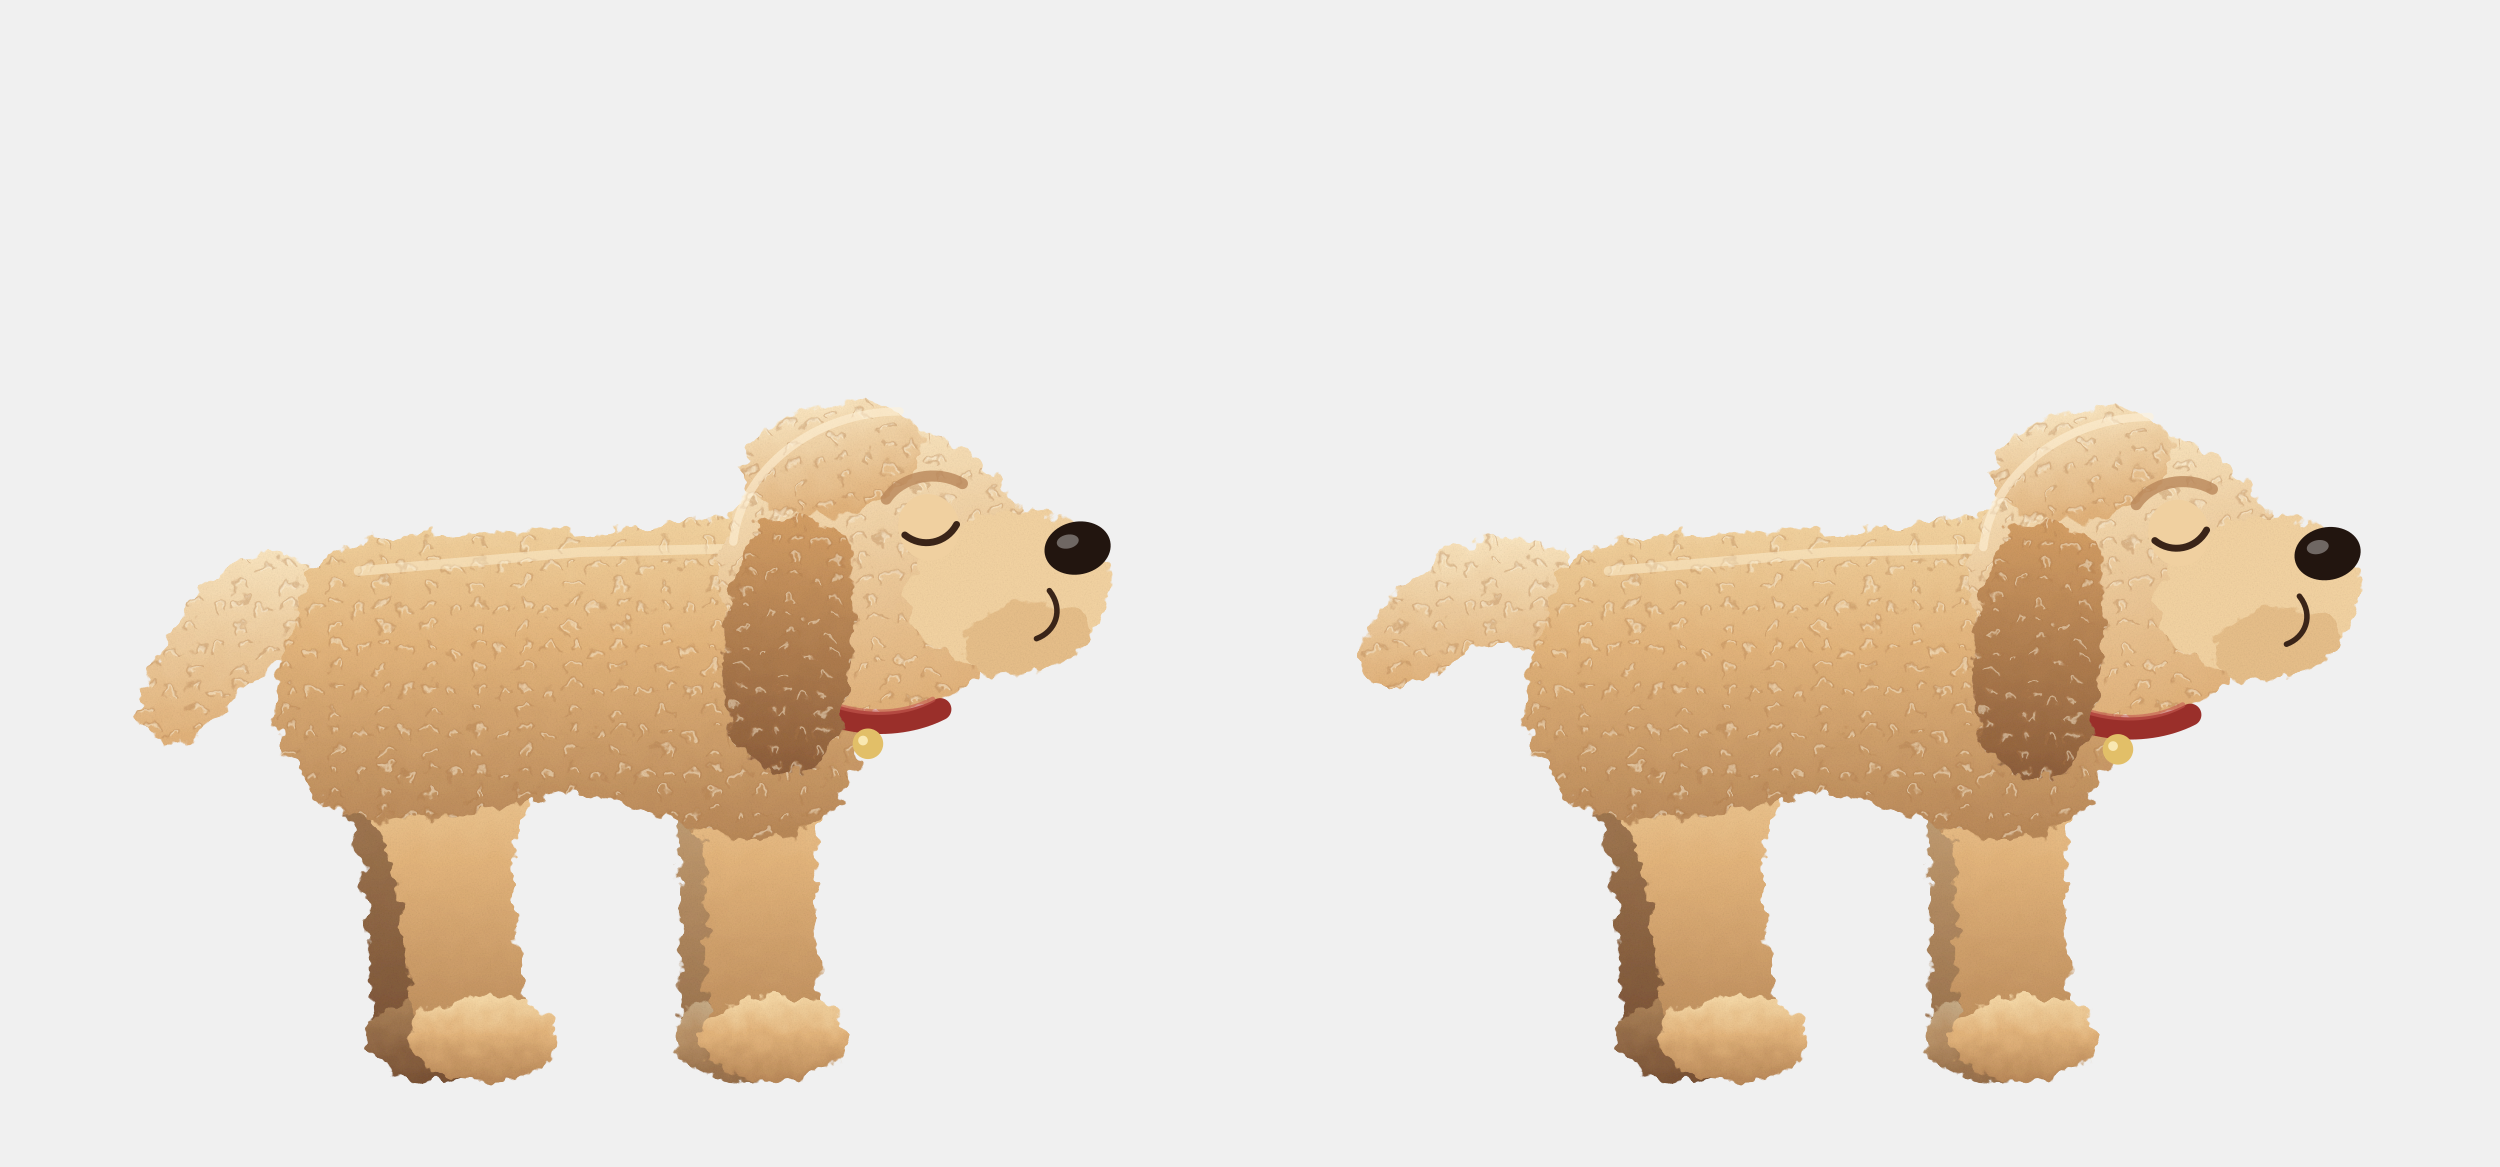
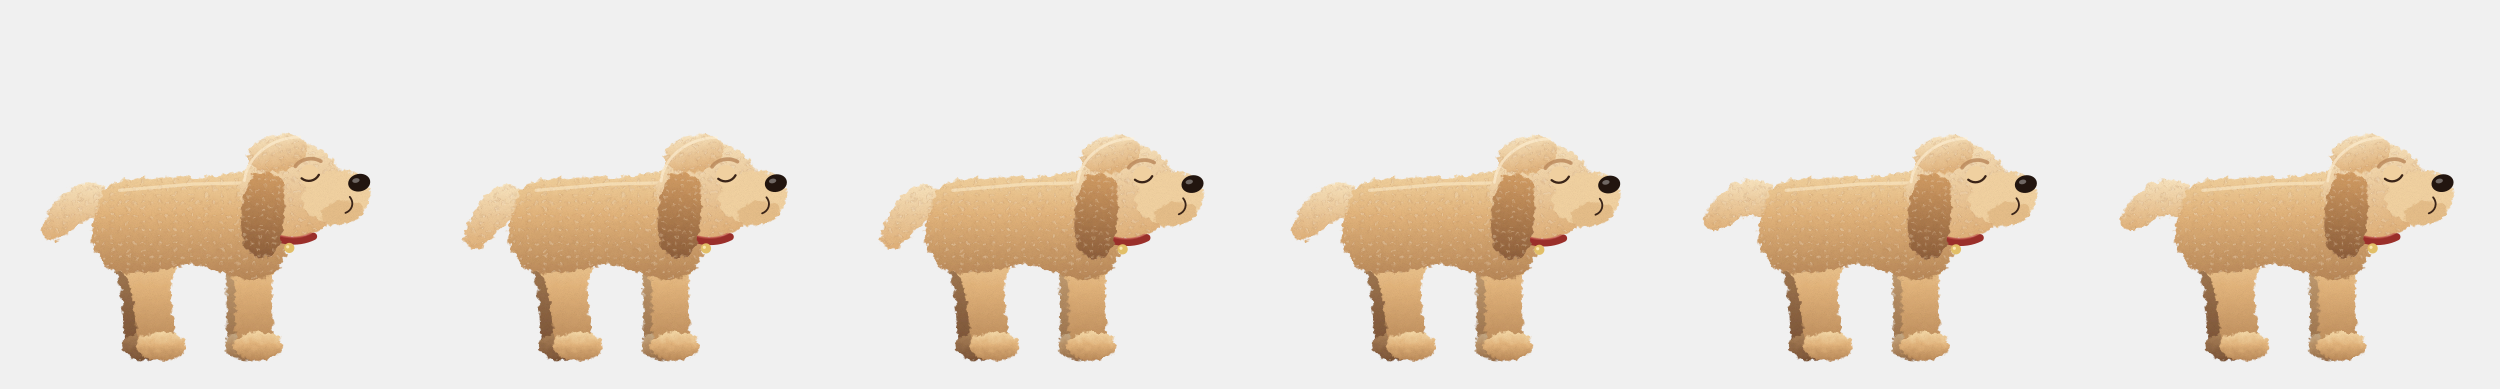
- <svg xmlns="http://www.w3.org/2000/svg" width="1800" height="840" viewBox="0 0 1800 840">
+ <svg xmlns="http://www.w3.org/2000/svg" width="5400" height="840" viewBox="0 0 5400 840">
  <defs>
    <filter id="fluffy" x="-15%" y="-15%" width="130%" height="130%">
      <feTurbulence type="fractalNoise" baseFrequency="0.07" numOctaves="3" seed="11" result="noise" />
      <feDisplacementMap in="SourceGraphic" in2="noise" scale="18" xChannelSelector="R" yChannelSelector="G" result="displaced" />
      <feTurbulence type="fractalNoise" baseFrequency="0.9" numOctaves="2" seed="5" result="fine" />
      <feColorMatrix in="fine" type="saturate" values="0" result="mono" />
      <feComponentTransfer in="mono" result="faint">
        <feFuncA type="table" tableValues="0 0.2" />
      </feComponentTransfer>
      <feComposite in="faint" in2="displaced" operator="in" result="grain" />
      <feBlend in="grain" in2="displaced" mode="multiply" />
    </filter>
    <filter id="grain" x="-10%" y="-10%" width="120%" height="120%">
      <feTurbulence type="fractalNoise" baseFrequency="0.85" numOctaves="2" seed="4" result="noise" />
      <feColorMatrix in="noise" type="saturate" values="0" result="mono" />
      <feComponentTransfer in="mono" result="faint">
        <feFuncA type="table" tableValues="0 0.16" />
      </feComponentTransfer>
      <feComposite in="faint" in2="SourceGraphic" operator="in" result="grain_on_shape" />
      <feBlend in="grain_on_shape" in2="SourceGraphic" mode="multiply" />
    </filter>
    <pattern id="curls" width="34" height="30" patternUnits="userSpaceOnUse">
      <path d="M 5,12 C 3,4 14,2 15,9 M 21,25 C 19,17 30,15 31,22 M 23,6 C 22,0 31,0 31,5" fill="none" stroke="#b07a4a" stroke-width="2" stroke-linecap="round" opacity="0.32" />
      <path d="M 7,9 C 7,5 12,4 13,8 M 23,22 C 23,18 28,17 29,21 M 25,4 C 25,2 29,2 29,4" fill="none" stroke="#fff4dc" stroke-width="1.8" stroke-linecap="round" opacity="0.5" />
    </pattern>
    <linearGradient id="coat" x1="0" y1="0" x2="0" y2="1">
      <stop offset="0" stop-color="#f8dcaa" />
      <stop offset="0.45" stop-color="#e4b57c" />
      <stop offset="1" stop-color="#b98858" />
    </linearGradient>
    <linearGradient id="coat_dark" x1="0" y1="0" x2="0" y2="1">
      <stop offset="0" stop-color="#d9a76e" />
      <stop offset="1" stop-color="#94643f" />
    </linearGradient>
    <linearGradient id="coat_light" x1="0" y1="0" x2="0" y2="1">
      <stop offset="0" stop-color="#fbe6c0" />
      <stop offset="1" stop-color="#e2b27a" />
    </linearGradient>
    <linearGradient id="ear" x1="0" y1="0" x2="0" y2="1">
      <stop offset="0" stop-color="#d6a066" />
      <stop offset="1" stop-color="#8e5f3b" />
    </linearGradient>
    <radialGradient id="eye_shine" cx="0.35" cy="0.35" r="0.6">
      <stop offset="0" stop-color="#5a3a26" />
      <stop offset="1" stop-color="#160d08" />
    </radialGradient>
    <filter id="far_side">
      <feColorMatrix type="matrix" values="0.64 0 0 0 0 0 0.64 0 0 0 0 0 0.7 0 0 0 0 0 1 0" />
    </filter>
  </defs>
  <g id="frame_0" transform="translate(420,760)">
    <g filter="url(#fluffy)">
      <g filter="url(#far_side)">
        <path d="M 62.7,-246.6 C 47.8,-229.4 66.8,-179.4 69.1,-140.2 C 71.5,-101 64.7,-32.5 77,-11.3 C 89.3,10 131.6,8.7 143,-12.7 C 154.3,-34.2 142.5,-101.5 145.1,-140 C 147.7,-178.4 172.4,-225.6 158.7,-243.4 C 144.9,-261.2 77.6,-263.8 62.7,-246.6 Z" fill="url(#coat)" />
        <ellipse cx="118" cy="-12" rx="54" ry="31" fill="url(#coat)" />
        <path d="M -181.3,-239.2 C -198.3,-221.3 -165.6,-171.3 -159.2,-133.1 C -152.8,-94.9 -156.6,-29.6 -142.9,-9.8 C -129.2,10 -88,6.9 -77.1,-14.2 C -66.1,-35.3 -80.6,-98.8 -77.3,-136.5 C -74,-174.2 -40,-223.3 -57.3,-240.4 C -74.7,-257.5 -164.3,-257 -181.3,-239.2 Z" fill="url(#coat_dark)" />
        <ellipse cx="-102" cy="-12" rx="54" ry="31" fill="url(#coat_dark)" />
      </g>
-       <path d="M -208.6,-360.8 C -223.7,-367.8 -255.9,-355.5 -274.4,-337 C -292.8,-318.6 -317.1,-268.6 -319.3,-250 C -321.5,-231.5 -303.2,-220.9 -287.5,-225.7 C -271.9,-230.5 -242.6,-267.3 -225.4,-278.9 C -208.2,-290.5 -186.8,-281.6 -184,-295.3 C -181.2,-308.9 -193.6,-353.9 -208.6,-360.8 Z" fill="url(#coat_light)" />
-       <path d="M -208.6,-360.8 C -223.7,-367.8 -255.9,-355.5 -274.4,-337 C -292.8,-318.6 -317.1,-268.6 -319.3,-250 C -321.5,-231.5 -303.2,-220.9 -287.5,-225.7 C -271.9,-230.5 -242.6,-267.3 -225.4,-278.9 C -208.2,-290.5 -186.8,-281.6 -184,-295.3 C -181.2,-308.9 -193.6,-353.9 -208.6,-360.8 Z" fill="url(#curls)" />
+       <path d="M -203,-362.4 C -217.4,-371.6 -254.7,-364.5 -275.9,-348.9 C -297.1,-333.3 -325.8,-286.8 -330.1,-268.8 C -334.3,-250.8 -317,-238.4 -301.3,-241 C -285.7,-243.5 -254.8,-275.3 -236.2,-284.1 C -217.5,-292.9 -195.2,-280.6 -189.7,-293.7 C -184.1,-306.8 -188.6,-353.2 -203,-362.4 Z" fill="url(#coat_light)" />
+       <path d="M -203,-362.4 C -217.4,-371.6 -254.7,-364.5 -275.9,-348.9 C -297.1,-333.3 -325.8,-286.8 -330.1,-268.8 C -334.3,-250.8 -317,-238.4 -301.3,-241 C -285.7,-243.5 -254.8,-275.3 -236.2,-284.1 C -217.5,-292.9 -195.2,-280.6 -189.7,-293.7 C -184.1,-306.8 -188.6,-353.2 -203,-362.4 Z" fill="url(#curls)" />
      <path d="M 80.7,-247.1 C 65.1,-230 84.6,-180 87.1,-140.6 C 89.7,-101.3 83.2,-32.6 96,-11.2 C 108.8,10.1 152.1,8.8 164,-12.8 C 175.8,-34.3 164.4,-101.9 167.1,-140.4 C 169.9,-178.9 195.1,-226 180.6,-243.8 C 166.2,-261.6 96.3,-264.3 80.7,-247.1 Z" fill="url(#coat)" />
      <ellipse cx="138" cy="-12" rx="54" ry="31" fill="url(#coat)" />
      <path d="M -163.2,-236.8 C -180.1,-218.2 -144.8,-169.9 -136.5,-131.8 C -128.3,-93.7 -128.8,-27.6 -113.8,-8.2 C -98.7,11.1 -56.7,6 -46.2,-15.8 C -35.7,-37.5 -52.6,-101 -50.8,-139 C -49.1,-177 -16.7,-227.4 -35.4,-243.7 C -54.1,-260 -146.4,-255.5 -163.2,-236.8 Z" fill="url(#coat)" />
      <ellipse cx="-72" cy="-12" rx="54" ry="31" fill="url(#coat)" />
      <path d="M -220,-267.5 C -216.3,-290.1 -208.2,-335.3 -191.9,-353.2 C -175.6,-371 -154,-370.7 -122.4,-374.7 C -90.8,-378.8 -42.3,-374.9 -2.4,-377.5 C 37.6,-380 94.5,-386.4 117.4,-390.2 C 140.3,-394 121.2,-421.7 135,-400 C 148.8,-378.3 187.4,-283.8 200,-260 C 212.6,-236.2 213.4,-270.3 210.4,-257.3 C 207.5,-244.2 196.8,-198.6 182.1,-181.6 C 167.5,-164.6 152.8,-154.3 122.7,-155.3 C 92.7,-156.2 33.7,-184.1 1.9,-187.5 C -29.8,-191 -39.6,-178.2 -67.9,-175.9 C -96.1,-173.6 -143.5,-166.7 -167.8,-173.7 C -192.2,-180.6 -205.1,-202 -213.8,-217.6 C -222.5,-233.3 -223.6,-244.9 -220,-267.5 Z" fill="url(#coat)" />
      <path d="M -220,-267.5 C -216.3,-290.1 -208.2,-335.3 -191.9,-353.2 C -175.6,-371 -154,-370.7 -122.4,-374.7 C -90.8,-378.8 -42.3,-374.9 -2.4,-377.5 C 37.6,-380 94.5,-386.4 117.4,-390.2 C 140.3,-394 121.2,-421.7 135,-400 C 148.8,-378.3 187.4,-283.8 200,-260 C 212.6,-236.2 213.4,-270.3 210.4,-257.3 C 207.5,-244.2 196.8,-198.6 182.1,-181.6 C 167.5,-164.6 152.8,-154.3 122.7,-155.3 C 92.7,-156.2 33.7,-184.1 1.9,-187.5 C -29.8,-191 -39.6,-178.2 -67.9,-175.9 C -96.1,-173.6 -143.5,-166.7 -167.8,-173.7 C -192.2,-180.6 -205.1,-202 -213.8,-217.6 C -222.5,-233.3 -223.6,-244.9 -220,-267.5 Z" fill="url(#curls)" />
    </g>
    <path d="M -161.8,-348.8 L -2,-362.5 L 118,-365.2" fill="none" stroke="#fff3d8" stroke-width="7" stroke-linecap="round" opacity="0.45" />
    <g transform="translate(210,-350) rotate(-11.5)">
      <g filter="url(#fluffy)">
        <ellipse cx="0" cy="0" rx="112" ry="104" fill="url(#coat_light)" />
        <ellipse cx="0" cy="0" rx="112" ry="104" fill="url(#curls)" />
        <ellipse cx="-14" cy="-84" rx="66" ry="40" fill="url(#coat_light)" />
        <ellipse cx="-14" cy="-84" rx="66" ry="40" fill="url(#curls)" />
        <ellipse cx="92" cy="34" rx="74" ry="56" fill="#f3d3a2" />
        <ellipse cx="96" cy="70" rx="46" ry="26" fill="#e7bf8a" />
      </g>
      <path d="M 120,40 C 128,56 118,70 104,72" fill="none" stroke="#3a2418" stroke-width="4" stroke-linecap="round" />
      <ellipse cx="146" cy="14" rx="24" ry="19" fill="#22150f" />
      <ellipse cx="140" cy="8" rx="8" ry="5" fill="#ffffff" opacity="0.35" />
      <ellipse cx="44" cy="-22" rx="19" ry="21" fill="url(#eye_shine)" />
      <circle cx="50" cy="-30" r="6" fill="#ffffff" opacity="0.9" />
      <circle cx="38" cy="-14" r="2.5" fill="#ffffff" opacity="0.5" />
      <path d="M 18,-48 C 32,-62 58,-62 74,-48" fill="none" stroke="#b9875a" stroke-width="8" stroke-linecap="round" opacity="0.8" />
      <path d="M -96,-40 C -80,-90 -20,-120 40,-108" fill="none" stroke="#fff3d8" stroke-width="6" stroke-linecap="round" opacity="0.55" />
      <path d="M -86,64 C -60,104 -10,118 26,108" fill="none" stroke="#9a2f2a" stroke-width="16" stroke-linecap="round" />
      <path d="M -80,60 C -56,96 -10,110 22,100" fill="none" stroke="#c45a50" stroke-width="4" stroke-linecap="round" opacity="0.6" />
      <circle cx="-30" cy="122" r="11" fill="#e2bf68" />
      <circle cx="-33" cy="119" r="3.5" fill="#fff2c4" opacity="0.8" />
      <ellipse cx="44" cy="-22" rx="22" ry="24" fill="#f0d0a0" />
      <path d="M 26,-20 C 36,-8 54,-8 64,-20" fill="none" stroke="#3a2418" stroke-width="5" stroke-linecap="round" />
    </g>
    <g transform="translate(161.7,-376.9) rotate(5.7) scale(0.92)">
      <g filter="url(#fluffy)">
        <path d="M -40,0 C -62,40 -64,120 -40,170 C -20,196 20,196 34,168 C 50,120 44,40 30,0 C 10,-14 -20,-14 -40,0 Z" fill="url(#ear)" />
        <path d="M -40,0 C -62,40 -64,120 -40,170 C -20,196 20,196 34,168 C 50,120 44,40 30,0 C 10,-14 -20,-14 -40,0 Z" fill="url(#curls)" />
      </g>
    </g>
  </g>
  <g id="frame_1" transform="translate(1320,760)">
    <g filter="url(#fluffy)">
      <g filter="url(#far_side)">
        <path d="M 62.7,-246.6 C 47.8,-229.4 66.8,-179.4 69.1,-140.2 C 71.5,-101 64.7,-32.5 77,-11.3 C 89.3,10 131.6,8.7 143,-12.7 C 154.3,-34.2 142.5,-101.5 145.1,-140 C 147.7,-178.4 172.4,-225.6 158.7,-243.4 C 144.9,-261.2 77.6,-263.8 62.7,-246.6 Z" fill="url(#coat)" />
        <ellipse cx="118" cy="-12" rx="54" ry="31" fill="url(#coat)" />
        <path d="M -181.3,-239.2 C -198.3,-221.3 -165.6,-171.3 -159.2,-133.1 C -152.8,-94.9 -156.6,-29.6 -142.9,-9.8 C -129.2,10 -88,6.9 -77.1,-14.2 C -66.1,-35.3 -80.6,-98.8 -77.3,-136.5 C -74,-174.2 -40,-223.3 -57.3,-240.4 C -74.7,-257.5 -164.3,-257 -181.3,-239.2 Z" fill="url(#coat_dark)" />
        <ellipse cx="-102" cy="-12" rx="54" ry="31" fill="url(#coat_dark)" />
      </g>
-       <path d="M -195.8,-363 C -208.9,-375 -251.1,-375.9 -275.1,-364.7 C -299.1,-353.6 -333,-312.9 -339.8,-296.1 C -346.6,-279.3 -331,-264.5 -315.9,-264 C -300.8,-263.6 -268.9,-288.5 -249.1,-293.4 C -229.2,-298.2 -205.7,-281.4 -196.9,-293.1 C -188,-304.7 -182.8,-351.1 -195.8,-363 Z" fill="url(#coat_light)" />
-       <path d="M -195.8,-363 C -208.9,-375 -251.1,-375.9 -275.1,-364.7 C -299.1,-353.6 -333,-312.9 -339.8,-296.1 C -346.6,-279.3 -331,-264.5 -315.9,-264 C -300.8,-263.6 -268.9,-288.5 -249.1,-293.4 C -229.2,-298.2 -205.7,-281.4 -196.9,-293.1 C -188,-304.7 -182.8,-351.1 -195.8,-363 Z" fill="url(#curls)" />
+       <path d="M -209.5,-360.5 C -224.7,-367.1 -256,-354.1 -274,-335.2 C -291.9,-316.3 -315.5,-265.9 -317.4,-247.3 C -319.3,-228.6 -300.8,-218.4 -285.2,-223.5 C -269.6,-228.7 -240.7,-266.2 -223.7,-278.2 C -206.7,-290.3 -185.5,-281.9 -183.2,-295.6 C -180.8,-309.3 -194.4,-353.9 -209.5,-360.5 Z" fill="url(#coat_light)" />
+       <path d="M -209.5,-360.5 C -224.7,-367.1 -256,-354.1 -274,-335.2 C -291.9,-316.3 -315.5,-265.9 -317.4,-247.3 C -319.3,-228.6 -300.8,-218.4 -285.2,-223.5 C -269.6,-228.7 -240.7,-266.2 -223.7,-278.2 C -206.7,-290.3 -185.5,-281.9 -183.2,-295.6 C -180.8,-309.3 -194.4,-353.9 -209.5,-360.5 Z" fill="url(#curls)" />
+       <path d="M 80.7,-247.1 C 65.1,-230 84.6,-180 87.1,-140.6 C 89.7,-101.3 83.2,-32.6 96,-11.2 C 108.8,10.1 152.1,8.8 164,-12.8 C 175.8,-34.3 164.4,-101.9 167.1,-140.4 C 169.9,-178.9 195.1,-226 180.6,-243.8 C 166.2,-261.6 96.3,-264.3 80.7,-247.1 Z" fill="url(#coat)" />
+       <ellipse cx="138" cy="-12" rx="54" ry="31" fill="url(#coat)" />
+       <path d="M -163.2,-236.8 C -180.1,-218.2 -144.8,-169.9 -136.5,-131.8 C -128.3,-93.7 -128.8,-27.6 -113.8,-8.2 C -98.7,11.1 -56.7,6 -46.2,-15.8 C -35.7,-37.5 -52.6,-101 -50.8,-139 C -49.1,-177 -16.7,-227.4 -35.4,-243.7 C -54.1,-260 -146.4,-255.5 -163.2,-236.8 Z" fill="url(#coat)" />
+       <ellipse cx="-72" cy="-12" rx="54" ry="31" fill="url(#coat)" />
+       <path d="M -220,-267.5 C -216.3,-290.1 -208.2,-335.3 -191.9,-353.2 C -175.6,-371 -154,-370.7 -122.4,-374.7 C -90.8,-378.8 -42.3,-374.9 -2.4,-377.5 C 37.6,-380 94.5,-386.6 117.4,-390.2 C 140.3,-393.8 121.2,-420.9 135,-399 C 148.8,-377.1 187.4,-282.6 200,-259 C 212.6,-235.4 213.4,-270.2 210.4,-257.3 C 207.5,-244.4 196.8,-198.6 182.1,-181.6 C 167.5,-164.6 152.8,-154.3 122.7,-155.3 C 92.7,-156.2 33.7,-184.1 1.9,-187.5 C -29.8,-191 -39.6,-178.2 -67.9,-175.9 C -96.1,-173.6 -143.5,-166.7 -167.8,-173.7 C -192.2,-180.6 -205.1,-202 -213.8,-217.6 C -222.5,-233.3 -223.6,-244.9 -220,-267.5 Z" fill="url(#coat)" />
+       <path d="M -220,-267.5 C -216.3,-290.1 -208.2,-335.3 -191.9,-353.2 C -175.6,-371 -154,-370.7 -122.4,-374.7 C -90.8,-378.8 -42.3,-374.9 -2.4,-377.5 C 37.6,-380 94.5,-386.6 117.4,-390.2 C 140.3,-393.8 121.2,-420.9 135,-399 C 148.8,-377.1 187.4,-282.6 200,-259 C 212.6,-235.4 213.4,-270.2 210.4,-257.3 C 207.5,-244.4 196.8,-198.6 182.1,-181.6 C 167.5,-164.6 152.8,-154.3 122.7,-155.3 C 92.7,-156.2 33.7,-184.1 1.9,-187.5 C -29.8,-191 -39.6,-178.2 -67.9,-175.9 C -96.1,-173.6 -143.5,-166.7 -167.8,-173.7 C -192.2,-180.6 -205.1,-202 -213.8,-217.6 C -222.5,-233.3 -223.6,-244.9 -220,-267.5 Z" fill="url(#curls)" />
+     </g>
+     <path d="M -161.8,-348.8 L -2,-362.5 L 118,-365.2" fill="none" stroke="#fff3d8" stroke-width="7" stroke-linecap="round" opacity="0.45" />
+     <g transform="translate(210,-349) rotate(-11.5)">
+       <g filter="url(#fluffy)">
+         <ellipse cx="0" cy="0" rx="112" ry="104" fill="url(#coat_light)" />
+         <ellipse cx="0" cy="0" rx="112" ry="104" fill="url(#curls)" />
+         <ellipse cx="-14" cy="-84" rx="66" ry="40" fill="url(#coat_light)" />
+         <ellipse cx="-14" cy="-84" rx="66" ry="40" fill="url(#curls)" />
+         <ellipse cx="92" cy="34" rx="74" ry="56" fill="#f3d3a2" />
+         <ellipse cx="96" cy="70" rx="46" ry="26" fill="#e7bf8a" />
+       </g>
+       <path d="M 120,40 C 128,56 118,70 104,72" fill="none" stroke="#3a2418" stroke-width="4" stroke-linecap="round" />
+       <ellipse cx="146" cy="14" rx="24" ry="19" fill="#22150f" />
+       <ellipse cx="140" cy="8" rx="8" ry="5" fill="#ffffff" opacity="0.35" />
+       <ellipse cx="44" cy="-22" rx="19" ry="21" fill="url(#eye_shine)" />
+       <circle cx="50" cy="-30" r="6" fill="#ffffff" opacity="0.9" />
+       <circle cx="38" cy="-14" r="2.5" fill="#ffffff" opacity="0.5" />
+       <path d="M 18,-48 C 32,-62 58,-62 74,-48" fill="none" stroke="#b9875a" stroke-width="8" stroke-linecap="round" opacity="0.8" />
+       <path d="M -96,-40 C -80,-90 -20,-120 40,-108" fill="none" stroke="#fff3d8" stroke-width="6" stroke-linecap="round" opacity="0.55" />
+       <path d="M -86,64 C -60,104 -10,118 26,108" fill="none" stroke="#9a2f2a" stroke-width="16" stroke-linecap="round" />
+       <path d="M -80,60 C -56,96 -10,110 22,100" fill="none" stroke="#c45a50" stroke-width="4" stroke-linecap="round" opacity="0.6" />
+       <circle cx="-30" cy="122" r="11" fill="#e2bf68" />
+       <circle cx="-33" cy="119" r="3.5" fill="#fff2c4" opacity="0.8" />
+       <ellipse cx="44" cy="-22" rx="22" ry="24" fill="#f0d0a0" />
+       <path d="M 26,-20 C 36,-8 54,-8 64,-20" fill="none" stroke="#3a2418" stroke-width="5" stroke-linecap="round" />
+     </g>
+     <g transform="translate(161.7,-375.9) rotate(5.7) scale(0.92)">
+       <g filter="url(#fluffy)">
+         <path d="M -40,0 C -62,40 -64,120 -40,170 C -20,196 20,196 34,168 C 50,120 44,40 30,0 C 10,-14 -20,-14 -40,0 Z" fill="url(#ear)" />
+         <path d="M -40,0 C -62,40 -64,120 -40,170 C -20,196 20,196 34,168 C 50,120 44,40 30,0 C 10,-14 -20,-14 -40,0 Z" fill="url(#curls)" />
+       </g>
+     </g>
+   </g>
+   <g id="frame_2" transform="translate(2220,760)">
+     <g filter="url(#fluffy)">
+       <g filter="url(#far_side)">
+         <path d="M 62.7,-246.6 C 47.8,-229.4 66.8,-179.4 69.1,-140.2 C 71.5,-101 64.7,-32.5 77,-11.3 C 89.3,10 131.6,8.7 143,-12.7 C 154.3,-34.2 142.5,-101.5 145.1,-140 C 147.7,-178.4 172.4,-225.6 158.7,-243.4 C 144.9,-261.2 77.6,-263.8 62.7,-246.6 Z" fill="url(#coat)" />
+         <ellipse cx="118" cy="-12" rx="54" ry="31" fill="url(#coat)" />
+         <path d="M -181.3,-239.2 C -198.3,-221.3 -165.6,-171.3 -159.2,-133.1 C -152.8,-94.9 -156.6,-29.6 -142.9,-9.8 C -129.2,10 -88,6.9 -77.1,-14.2 C -66.1,-35.3 -80.6,-98.8 -77.3,-136.5 C -74,-174.2 -40,-223.3 -57.3,-240.4 C -74.7,-257.5 -164.3,-257 -181.3,-239.2 Z" fill="url(#coat_dark)" />
+         <ellipse cx="-102" cy="-12" rx="54" ry="31" fill="url(#coat_dark)" />
+       </g>
+       <path d="M -209.5,-360.5 C -224.7,-367.1 -256,-354.1 -274,-335.2 C -291.9,-316.3 -315.5,-265.9 -317.4,-247.3 C -319.3,-228.6 -300.8,-218.4 -285.2,-223.5 C -269.6,-228.7 -240.7,-266.2 -223.7,-278.2 C -206.7,-290.3 -185.5,-281.9 -183.2,-295.6 C -180.8,-309.3 -194.4,-353.9 -209.5,-360.5 Z" fill="url(#coat_light)" />
+       <path d="M -209.5,-360.5 C -224.7,-367.1 -256,-354.1 -274,-335.2 C -291.9,-316.3 -315.5,-265.9 -317.4,-247.3 C -319.3,-228.6 -300.8,-218.4 -285.2,-223.5 C -269.6,-228.7 -240.7,-266.2 -223.7,-278.2 C -206.7,-290.3 -185.5,-281.9 -183.2,-295.6 C -180.8,-309.3 -194.4,-353.9 -209.5,-360.5 Z" fill="url(#curls)" />
+       <path d="M 80.7,-247.1 C 65.1,-230 84.6,-180 87.1,-140.6 C 89.7,-101.3 83.2,-32.6 96,-11.2 C 108.8,10.1 152.1,8.8 164,-12.8 C 175.8,-34.3 164.4,-101.9 167.1,-140.4 C 169.9,-178.9 195.1,-226 180.6,-243.8 C 166.2,-261.6 96.3,-264.3 80.7,-247.1 Z" fill="url(#coat)" />
+       <ellipse cx="138" cy="-12" rx="54" ry="31" fill="url(#coat)" />
+       <path d="M -163.2,-236.8 C -180.1,-218.2 -144.8,-169.9 -136.5,-131.8 C -128.3,-93.7 -128.8,-27.6 -113.8,-8.2 C -98.7,11.1 -56.7,6 -46.2,-15.8 C -35.7,-37.5 -52.6,-101 -50.8,-139 C -49.1,-177 -16.7,-227.4 -35.4,-243.7 C -54.1,-260 -146.4,-255.5 -163.2,-236.8 Z" fill="url(#coat)" />
+       <ellipse cx="-72" cy="-12" rx="54" ry="31" fill="url(#coat)" />
+       <path d="M -220,-267.5 C -216.3,-290.1 -208.2,-335.3 -191.9,-353.2 C -175.6,-371 -154,-370.7 -122.4,-374.7 C -90.8,-378.8 -42.3,-374.9 -2.4,-377.5 C 37.6,-380 94.5,-386.9 117.4,-390.2 C 140.3,-393.5 121.2,-419.2 135,-397 C 148.8,-374.8 187.4,-280.3 200,-257 C 212.6,-233.7 213.4,-269.8 210.4,-257.3 C 207.5,-244.7 196.8,-198.6 182.1,-181.6 C 167.5,-164.6 152.8,-154.3 122.7,-155.3 C 92.7,-156.2 33.7,-184.1 1.9,-187.5 C -29.8,-191 -39.6,-178.2 -67.9,-175.9 C -96.1,-173.6 -143.5,-166.7 -167.8,-173.7 C -192.2,-180.6 -205.1,-202 -213.8,-217.6 C -222.5,-233.3 -223.6,-244.9 -220,-267.5 Z" fill="url(#coat)" />
+       <path d="M -220,-267.5 C -216.3,-290.1 -208.2,-335.3 -191.9,-353.2 C -175.6,-371 -154,-370.7 -122.4,-374.7 C -90.8,-378.8 -42.3,-374.9 -2.4,-377.5 C 37.6,-380 94.5,-386.9 117.4,-390.2 C 140.3,-393.5 121.2,-419.2 135,-397 C 148.8,-374.8 187.4,-280.3 200,-257 C 212.6,-233.7 213.4,-269.8 210.4,-257.3 C 207.5,-244.7 196.8,-198.6 182.1,-181.6 C 167.5,-164.6 152.8,-154.3 122.7,-155.3 C 92.7,-156.2 33.7,-184.1 1.9,-187.5 C -29.8,-191 -39.6,-178.2 -67.9,-175.9 C -96.1,-173.6 -143.5,-166.7 -167.8,-173.7 C -192.2,-180.6 -205.1,-202 -213.8,-217.6 C -222.5,-233.3 -223.6,-244.9 -220,-267.5 Z" fill="url(#curls)" />
+     </g>
+     <path d="M -161.8,-348.8 L -2,-362.5 L 118,-365.2" fill="none" stroke="#fff3d8" stroke-width="7" stroke-linecap="round" opacity="0.45" />
+     <g transform="translate(210,-347) rotate(-11.5)">
+       <g filter="url(#fluffy)">
+         <ellipse cx="0" cy="0" rx="112" ry="104" fill="url(#coat_light)" />
+         <ellipse cx="0" cy="0" rx="112" ry="104" fill="url(#curls)" />
+         <ellipse cx="-14" cy="-84" rx="66" ry="40" fill="url(#coat_light)" />
+         <ellipse cx="-14" cy="-84" rx="66" ry="40" fill="url(#curls)" />
+         <ellipse cx="92" cy="34" rx="74" ry="56" fill="#f3d3a2" />
+         <ellipse cx="96" cy="70" rx="46" ry="26" fill="#e7bf8a" />
+       </g>
+       <path d="M 120,40 C 128,56 118,70 104,72" fill="none" stroke="#3a2418" stroke-width="4" stroke-linecap="round" />
+       <ellipse cx="146" cy="14" rx="24" ry="19" fill="#22150f" />
+       <ellipse cx="140" cy="8" rx="8" ry="5" fill="#ffffff" opacity="0.35" />
+       <ellipse cx="44" cy="-22" rx="19" ry="21" fill="url(#eye_shine)" />
+       <circle cx="50" cy="-30" r="6" fill="#ffffff" opacity="0.9" />
+       <circle cx="38" cy="-14" r="2.5" fill="#ffffff" opacity="0.5" />
+       <path d="M 18,-48 C 32,-62 58,-62 74,-48" fill="none" stroke="#b9875a" stroke-width="8" stroke-linecap="round" opacity="0.8" />
+       <path d="M -96,-40 C -80,-90 -20,-120 40,-108" fill="none" stroke="#fff3d8" stroke-width="6" stroke-linecap="round" opacity="0.55" />
+       <path d="M -86,64 C -60,104 -10,118 26,108" fill="none" stroke="#9a2f2a" stroke-width="16" stroke-linecap="round" />
+       <path d="M -80,60 C -56,96 -10,110 22,100" fill="none" stroke="#c45a50" stroke-width="4" stroke-linecap="round" opacity="0.6" />
+       <circle cx="-30" cy="122" r="11" fill="#e2bf68" />
+       <circle cx="-33" cy="119" r="3.5" fill="#fff2c4" opacity="0.8" />
+       <ellipse cx="44" cy="-22" rx="22" ry="24" fill="#f0d0a0" />
+       <path d="M 26,-20 C 36,-8 54,-8 64,-20" fill="none" stroke="#3a2418" stroke-width="5" stroke-linecap="round" />
+     </g>
+     <g transform="translate(161.7,-373.9) rotate(5.7) scale(0.92)">
+       <g filter="url(#fluffy)">
+         <path d="M -40,0 C -62,40 -64,120 -40,170 C -20,196 20,196 34,168 C 50,120 44,40 30,0 C 10,-14 -20,-14 -40,0 Z" fill="url(#ear)" />
+         <path d="M -40,0 C -62,40 -64,120 -40,170 C -20,196 20,196 34,168 C 50,120 44,40 30,0 C 10,-14 -20,-14 -40,0 Z" fill="url(#curls)" />
+       </g>
+     </g>
+   </g>
+   <g id="frame_3" transform="translate(3120,760)">
+     <g filter="url(#fluffy)">
+       <g filter="url(#far_side)">
+         <path d="M 62.7,-246.6 C 47.8,-229.4 66.8,-179.4 69.1,-140.2 C 71.5,-101 64.7,-32.5 77,-11.3 C 89.3,10 131.6,8.7 143,-12.7 C 154.3,-34.2 142.5,-101.5 145.1,-140 C 147.7,-178.4 172.4,-225.6 158.7,-243.4 C 144.9,-261.2 77.6,-263.8 62.7,-246.6 Z" fill="url(#coat)" />
+         <ellipse cx="118" cy="-12" rx="54" ry="31" fill="url(#coat)" />
+         <path d="M -181.3,-239.2 C -198.3,-221.3 -165.6,-171.3 -159.2,-133.1 C -152.8,-94.9 -156.6,-29.6 -142.9,-9.8 C -129.2,10 -88,6.9 -77.1,-14.2 C -66.1,-35.3 -80.6,-98.8 -77.3,-136.5 C -74,-174.2 -40,-223.3 -57.3,-240.4 C -74.7,-257.5 -164.3,-257 -181.3,-239.2 Z" fill="url(#coat_dark)" />
+         <ellipse cx="-102" cy="-12" rx="54" ry="31" fill="url(#coat_dark)" />
+       </g>
+       <path d="M -203,-362.4 C -217.4,-371.6 -254.7,-364.5 -275.9,-348.9 C -297.1,-333.3 -325.8,-286.8 -330.1,-268.8 C -334.3,-250.8 -317,-238.4 -301.3,-241 C -285.7,-243.5 -254.8,-275.3 -236.2,-284.1 C -217.5,-292.9 -195.2,-280.6 -189.7,-293.7 C -184.1,-306.8 -188.6,-353.2 -203,-362.4 Z" fill="url(#coat_light)" />
+       <path d="M -203,-362.4 C -217.4,-371.6 -254.7,-364.5 -275.9,-348.9 C -297.1,-333.3 -325.8,-286.8 -330.1,-268.8 C -334.3,-250.8 -317,-238.4 -301.3,-241 C -285.7,-243.5 -254.8,-275.3 -236.2,-284.1 C -217.5,-292.9 -195.2,-280.6 -189.7,-293.7 C -184.1,-306.8 -188.6,-353.2 -203,-362.4 Z" fill="url(#curls)" />
      <path d="M 80.7,-247.1 C 65.1,-230 84.6,-180 87.1,-140.6 C 89.7,-101.3 83.2,-32.6 96,-11.2 C 108.8,10.1 152.1,8.8 164,-12.8 C 175.8,-34.3 164.4,-101.9 167.1,-140.4 C 169.9,-178.9 195.1,-226 180.6,-243.8 C 166.2,-261.6 96.3,-264.3 80.7,-247.1 Z" fill="url(#coat)" />
      <ellipse cx="138" cy="-12" rx="54" ry="31" fill="url(#coat)" />
      <path d="M -163.2,-236.8 C -180.1,-218.2 -144.8,-169.9 -136.5,-131.8 C -128.3,-93.7 -128.8,-27.6 -113.8,-8.2 C -98.7,11.1 -56.7,6 -46.2,-15.8 C -35.7,-37.5 -52.6,-101 -50.8,-139 C -49.1,-177 -16.7,-227.4 -35.4,-243.7 C -54.1,-260 -146.4,-255.5 -163.2,-236.8 Z" fill="url(#coat)" />
      <ellipse cx="-72" cy="-12" rx="54" ry="31" fill="url(#coat)" />
      <path d="M -220,-267.5 C -216.3,-290.1 -208.2,-335.3 -191.9,-353.2 C -175.6,-371 -154,-370.7 -122.4,-374.7 C -90.8,-378.8 -42.3,-374.9 -2.4,-377.5 C 37.6,-380 94.5,-387.1 117.4,-390.2 C 140.3,-393.3 121.2,-418.4 135,-396 C 148.8,-373.6 187.4,-279.1 200,-256 C 212.6,-232.9 213.4,-269.7 210.4,-257.3 C 207.5,-244.9 196.8,-198.6 182.1,-181.6 C 167.5,-164.6 152.8,-154.3 122.7,-155.3 C 92.7,-156.2 33.7,-184.1 1.9,-187.5 C -29.8,-191 -39.6,-178.2 -67.9,-175.9 C -96.1,-173.6 -143.5,-166.7 -167.8,-173.7 C -192.2,-180.6 -205.1,-202 -213.8,-217.6 C -222.5,-233.3 -223.6,-244.9 -220,-267.5 Z" fill="url(#coat)" />
      <path d="M -220,-267.5 C -216.3,-290.1 -208.2,-335.3 -191.9,-353.2 C -175.6,-371 -154,-370.7 -122.4,-374.7 C -90.8,-378.8 -42.3,-374.9 -2.4,-377.5 C 37.6,-380 94.5,-387.1 117.4,-390.2 C 140.3,-393.3 121.2,-418.4 135,-396 C 148.8,-373.6 187.4,-279.1 200,-256 C 212.6,-232.9 213.4,-269.7 210.4,-257.3 C 207.5,-244.9 196.8,-198.6 182.1,-181.6 C 167.5,-164.6 152.8,-154.3 122.7,-155.3 C 92.7,-156.2 33.7,-184.1 1.9,-187.5 C -29.8,-191 -39.6,-178.2 -67.9,-175.9 C -96.1,-173.6 -143.5,-166.7 -167.8,-173.7 C -192.2,-180.6 -205.1,-202 -213.8,-217.6 C -222.5,-233.3 -223.6,-244.9 -220,-267.5 Z" fill="url(#curls)" />
    </g>
    <path d="M -161.8,-348.8 L -2,-362.5 L 118,-365.2" fill="none" stroke="#fff3d8" stroke-width="7" stroke-linecap="round" opacity="0.45" />
    <g transform="translate(210,-346) rotate(-11.5)">
      <g filter="url(#fluffy)">
        <ellipse cx="0" cy="0" rx="112" ry="104" fill="url(#coat_light)" />
        <ellipse cx="0" cy="0" rx="112" ry="104" fill="url(#curls)" />
        <ellipse cx="-14" cy="-84" rx="66" ry="40" fill="url(#coat_light)" />
        <ellipse cx="-14" cy="-84" rx="66" ry="40" fill="url(#curls)" />
        <ellipse cx="92" cy="34" rx="74" ry="56" fill="#f3d3a2" />
        <ellipse cx="96" cy="70" rx="46" ry="26" fill="#e7bf8a" />
      </g>
      <path d="M 120,40 C 128,56 118,70 104,72" fill="none" stroke="#3a2418" stroke-width="4" stroke-linecap="round" />
      <ellipse cx="146" cy="14" rx="24" ry="19" fill="#22150f" />
      <ellipse cx="140" cy="8" rx="8" ry="5" fill="#ffffff" opacity="0.35" />
      <ellipse cx="44" cy="-22" rx="19" ry="21" fill="url(#eye_shine)" />
      <circle cx="50" cy="-30" r="6" fill="#ffffff" opacity="0.9" />
      <circle cx="38" cy="-14" r="2.5" fill="#ffffff" opacity="0.5" />
      <path d="M 18,-48 C 32,-62 58,-62 74,-48" fill="none" stroke="#b9875a" stroke-width="8" stroke-linecap="round" opacity="0.8" />
      <path d="M -96,-40 C -80,-90 -20,-120 40,-108" fill="none" stroke="#fff3d8" stroke-width="6" stroke-linecap="round" opacity="0.55" />
      <path d="M -86,64 C -60,104 -10,118 26,108" fill="none" stroke="#9a2f2a" stroke-width="16" stroke-linecap="round" />
      <path d="M -80,60 C -56,96 -10,110 22,100" fill="none" stroke="#c45a50" stroke-width="4" stroke-linecap="round" opacity="0.6" />
      <circle cx="-30" cy="122" r="11" fill="#e2bf68" />
      <circle cx="-33" cy="119" r="3.5" fill="#fff2c4" opacity="0.8" />
      <ellipse cx="44" cy="-22" rx="22" ry="24" fill="#f0d0a0" />
      <path d="M 26,-20 C 36,-8 54,-8 64,-20" fill="none" stroke="#3a2418" stroke-width="5" stroke-linecap="round" />
    </g>
    <g transform="translate(161.7,-372.9) rotate(5.7) scale(0.92)">
      <g filter="url(#fluffy)">
        <path d="M -40,0 C -62,40 -64,120 -40,170 C -20,196 20,196 34,168 C 50,120 44,40 30,0 C 10,-14 -20,-14 -40,0 Z" fill="url(#ear)" />
        <path d="M -40,0 C -62,40 -64,120 -40,170 C -20,196 20,196 34,168 C 50,120 44,40 30,0 C 10,-14 -20,-14 -40,0 Z" fill="url(#curls)" />
      </g>
    </g>
  </g>
+   <g id="frame_4" transform="translate(4020,760)">
+     <g filter="url(#fluffy)">
+       <g filter="url(#far_side)">
+         <path d="M 62.7,-246.6 C 47.8,-229.4 66.8,-179.4 69.1,-140.2 C 71.5,-101 64.7,-32.5 77,-11.3 C 89.3,10 131.6,8.7 143,-12.7 C 154.3,-34.2 142.5,-101.5 145.1,-140 C 147.7,-178.4 172.4,-225.6 158.7,-243.4 C 144.9,-261.2 77.6,-263.8 62.7,-246.6 Z" fill="url(#coat)" />
+         <ellipse cx="118" cy="-12" rx="54" ry="31" fill="url(#coat)" />
+         <path d="M -181.3,-239.2 C -198.3,-221.3 -165.6,-171.3 -159.2,-133.1 C -152.8,-94.9 -156.6,-29.6 -142.9,-9.8 C -129.2,10 -88,6.9 -77.1,-14.2 C -66.1,-35.3 -80.6,-98.8 -77.3,-136.5 C -74,-174.2 -40,-223.3 -57.3,-240.4 C -74.7,-257.5 -164.3,-257 -181.3,-239.2 Z" fill="url(#coat_dark)" />
+         <ellipse cx="-102" cy="-12" rx="54" ry="31" fill="url(#coat_dark)" />
+       </g>
+       <path d="M -196.7,-363.1 C -210,-374.6 -251.7,-374.4 -275.4,-362.6 C -299.1,-350.8 -332.4,-309.3 -338.8,-292.3 C -345.3,-275.3 -329.4,-260.8 -314.2,-260.8 C -299,-260.7 -267.2,-286.6 -247.4,-292 C -227.7,-297.3 -204.4,-281.2 -195.9,-293.1 C -187.5,-304.9 -183.5,-351.5 -196.7,-363.1 Z" fill="url(#coat_light)" />
+       <path d="M -196.7,-363.1 C -210,-374.6 -251.7,-374.4 -275.4,-362.6 C -299.1,-350.8 -332.4,-309.3 -338.8,-292.3 C -345.3,-275.3 -329.4,-260.8 -314.2,-260.8 C -299,-260.7 -267.2,-286.6 -247.4,-292 C -227.7,-297.3 -204.4,-281.2 -195.9,-293.1 C -187.5,-304.9 -183.5,-351.5 -196.7,-363.1 Z" fill="url(#curls)" />
+       <path d="M 80.7,-247.1 C 65.1,-230 84.6,-180 87.1,-140.6 C 89.7,-101.3 83.2,-32.6 96,-11.2 C 108.8,10.1 152.1,8.8 164,-12.8 C 175.8,-34.3 164.4,-101.9 167.1,-140.4 C 169.9,-178.9 195.1,-226 180.6,-243.8 C 166.2,-261.6 96.3,-264.3 80.7,-247.1 Z" fill="url(#coat)" />
+       <ellipse cx="138" cy="-12" rx="54" ry="31" fill="url(#coat)" />
+       <path d="M -163.2,-236.8 C -180.1,-218.2 -144.8,-169.9 -136.5,-131.8 C -128.3,-93.7 -128.8,-27.6 -113.8,-8.2 C -98.7,11.1 -56.7,6 -46.2,-15.8 C -35.7,-37.5 -52.6,-101 -50.8,-139 C -49.1,-177 -16.7,-227.4 -35.4,-243.7 C -54.1,-260 -146.4,-255.5 -163.2,-236.8 Z" fill="url(#coat)" />
+       <ellipse cx="-72" cy="-12" rx="54" ry="31" fill="url(#coat)" />
+       <path d="M -220,-267.5 C -216.3,-290.1 -208.2,-335.3 -191.9,-353.2 C -175.6,-371 -154,-370.7 -122.4,-374.7 C -90.8,-378.8 -42.3,-374.9 -2.4,-377.5 C 37.6,-380 94.5,-386.9 117.4,-390.2 C 140.3,-393.5 121.2,-419.2 135,-397 C 148.8,-374.8 187.4,-280.3 200,-257 C 212.6,-233.7 213.4,-269.8 210.4,-257.3 C 207.5,-244.7 196.8,-198.6 182.1,-181.6 C 167.5,-164.6 152.8,-154.3 122.7,-155.3 C 92.7,-156.2 33.7,-184.1 1.9,-187.5 C -29.8,-191 -39.6,-178.2 -67.9,-175.9 C -96.1,-173.6 -143.5,-166.7 -167.8,-173.7 C -192.2,-180.6 -205.1,-202 -213.8,-217.6 C -222.5,-233.3 -223.6,-244.9 -220,-267.5 Z" fill="url(#coat)" />
+       <path d="M -220,-267.5 C -216.3,-290.1 -208.2,-335.3 -191.9,-353.2 C -175.6,-371 -154,-370.7 -122.4,-374.7 C -90.8,-378.8 -42.3,-374.9 -2.4,-377.5 C 37.6,-380 94.5,-386.9 117.4,-390.2 C 140.3,-393.5 121.2,-419.2 135,-397 C 148.8,-374.8 187.4,-280.3 200,-257 C 212.6,-233.7 213.4,-269.8 210.4,-257.3 C 207.5,-244.7 196.8,-198.6 182.1,-181.6 C 167.5,-164.6 152.8,-154.3 122.7,-155.3 C 92.7,-156.2 33.7,-184.1 1.9,-187.5 C -29.8,-191 -39.6,-178.2 -67.9,-175.9 C -96.1,-173.6 -143.5,-166.7 -167.8,-173.7 C -192.2,-180.6 -205.1,-202 -213.8,-217.6 C -222.5,-233.3 -223.6,-244.9 -220,-267.5 Z" fill="url(#curls)" />
+     </g>
+     <path d="M -161.8,-348.8 L -2,-362.5 L 118,-365.2" fill="none" stroke="#fff3d8" stroke-width="7" stroke-linecap="round" opacity="0.45" />
+     <g transform="translate(210,-347) rotate(-11.5)">
+       <g filter="url(#fluffy)">
+         <ellipse cx="0" cy="0" rx="112" ry="104" fill="url(#coat_light)" />
+         <ellipse cx="0" cy="0" rx="112" ry="104" fill="url(#curls)" />
+         <ellipse cx="-14" cy="-84" rx="66" ry="40" fill="url(#coat_light)" />
+         <ellipse cx="-14" cy="-84" rx="66" ry="40" fill="url(#curls)" />
+         <ellipse cx="92" cy="34" rx="74" ry="56" fill="#f3d3a2" />
+         <ellipse cx="96" cy="70" rx="46" ry="26" fill="#e7bf8a" />
+       </g>
+       <path d="M 120,40 C 128,56 118,70 104,72" fill="none" stroke="#3a2418" stroke-width="4" stroke-linecap="round" />
+       <ellipse cx="146" cy="14" rx="24" ry="19" fill="#22150f" />
+       <ellipse cx="140" cy="8" rx="8" ry="5" fill="#ffffff" opacity="0.35" />
+       <ellipse cx="44" cy="-22" rx="19" ry="21" fill="url(#eye_shine)" />
+       <circle cx="50" cy="-30" r="6" fill="#ffffff" opacity="0.9" />
+       <circle cx="38" cy="-14" r="2.5" fill="#ffffff" opacity="0.5" />
+       <path d="M 18,-48 C 32,-62 58,-62 74,-48" fill="none" stroke="#b9875a" stroke-width="8" stroke-linecap="round" opacity="0.8" />
+       <path d="M -96,-40 C -80,-90 -20,-120 40,-108" fill="none" stroke="#fff3d8" stroke-width="6" stroke-linecap="round" opacity="0.55" />
+       <path d="M -86,64 C -60,104 -10,118 26,108" fill="none" stroke="#9a2f2a" stroke-width="16" stroke-linecap="round" />
+       <path d="M -80,60 C -56,96 -10,110 22,100" fill="none" stroke="#c45a50" stroke-width="4" stroke-linecap="round" opacity="0.6" />
+       <circle cx="-30" cy="122" r="11" fill="#e2bf68" />
+       <circle cx="-33" cy="119" r="3.5" fill="#fff2c4" opacity="0.8" />
+       <ellipse cx="44" cy="-22" rx="22" ry="24" fill="#f0d0a0" />
+       <path d="M 26,-20 C 36,-8 54,-8 64,-20" fill="none" stroke="#3a2418" stroke-width="5" stroke-linecap="round" />
+     </g>
+     <g transform="translate(161.7,-373.9) rotate(5.7) scale(0.92)">
+       <g filter="url(#fluffy)">
+         <path d="M -40,0 C -62,40 -64,120 -40,170 C -20,196 20,196 34,168 C 50,120 44,40 30,0 C 10,-14 -20,-14 -40,0 Z" fill="url(#ear)" />
+         <path d="M -40,0 C -62,40 -64,120 -40,170 C -20,196 20,196 34,168 C 50,120 44,40 30,0 C 10,-14 -20,-14 -40,0 Z" fill="url(#curls)" />
+       </g>
+     </g>
+   </g>
+   <g id="frame_5" transform="translate(4920,760)">
+     <g filter="url(#fluffy)">
+       <g filter="url(#far_side)">
+         <path d="M 62.7,-246.6 C 47.8,-229.4 66.8,-179.4 69.1,-140.2 C 71.5,-101 64.7,-32.5 77,-11.3 C 89.3,10 131.6,8.7 143,-12.7 C 154.3,-34.2 142.5,-101.5 145.1,-140 C 147.7,-178.4 172.4,-225.6 158.7,-243.4 C 144.9,-261.2 77.6,-263.8 62.7,-246.6 Z" fill="url(#coat)" />
+         <ellipse cx="118" cy="-12" rx="54" ry="31" fill="url(#coat)" />
+         <path d="M -181.3,-239.2 C -198.3,-221.3 -165.6,-171.3 -159.2,-133.1 C -152.8,-94.9 -156.6,-29.6 -142.9,-9.8 C -129.2,10 -88,6.9 -77.1,-14.2 C -66.1,-35.3 -80.6,-98.8 -77.3,-136.5 C -74,-174.2 -40,-223.3 -57.3,-240.4 C -74.7,-257.5 -164.3,-257 -181.3,-239.2 Z" fill="url(#coat_dark)" />
+         <ellipse cx="-102" cy="-12" rx="54" ry="31" fill="url(#coat_dark)" />
+       </g>
+       <path d="M -196.7,-363.1 C -210,-374.6 -251.7,-374.4 -275.4,-362.6 C -299.1,-350.8 -332.4,-309.3 -338.8,-292.3 C -345.3,-275.3 -329.4,-260.8 -314.2,-260.8 C -299,-260.7 -267.2,-286.6 -247.4,-292 C -227.7,-297.3 -204.4,-281.2 -195.9,-293.1 C -187.5,-304.9 -183.5,-351.5 -196.7,-363.1 Z" fill="url(#coat_light)" />
+       <path d="M -196.7,-363.1 C -210,-374.6 -251.7,-374.4 -275.4,-362.6 C -299.1,-350.8 -332.4,-309.3 -338.8,-292.3 C -345.3,-275.3 -329.4,-260.8 -314.2,-260.8 C -299,-260.7 -267.2,-286.6 -247.4,-292 C -227.7,-297.3 -204.4,-281.2 -195.9,-293.1 C -187.5,-304.9 -183.5,-351.5 -196.7,-363.1 Z" fill="url(#curls)" />
+       <path d="M 80.7,-247.1 C 65.1,-230 84.6,-180 87.1,-140.6 C 89.7,-101.3 83.2,-32.6 96,-11.2 C 108.8,10.1 152.1,8.8 164,-12.8 C 175.8,-34.3 164.4,-101.9 167.1,-140.4 C 169.9,-178.9 195.1,-226 180.6,-243.8 C 166.2,-261.6 96.3,-264.3 80.7,-247.1 Z" fill="url(#coat)" />
+       <ellipse cx="138" cy="-12" rx="54" ry="31" fill="url(#coat)" />
+       <path d="M -163.2,-236.8 C -180.1,-218.2 -144.8,-169.9 -136.5,-131.8 C -128.3,-93.7 -128.8,-27.6 -113.8,-8.2 C -98.7,11.1 -56.7,6 -46.2,-15.8 C -35.7,-37.5 -52.6,-101 -50.8,-139 C -49.1,-177 -16.7,-227.4 -35.4,-243.7 C -54.1,-260 -146.4,-255.5 -163.2,-236.8 Z" fill="url(#coat)" />
+       <ellipse cx="-72" cy="-12" rx="54" ry="31" fill="url(#coat)" />
+       <path d="M -220,-267.5 C -216.3,-290.1 -208.2,-335.3 -191.9,-353.2 C -175.6,-371 -154,-370.7 -122.4,-374.7 C -90.8,-378.8 -42.3,-374.9 -2.4,-377.5 C 37.6,-380 94.5,-386.6 117.4,-390.2 C 140.3,-393.8 121.2,-420.9 135,-399 C 148.8,-377.1 187.4,-282.6 200,-259 C 212.6,-235.4 213.4,-270.2 210.4,-257.3 C 207.5,-244.4 196.8,-198.6 182.1,-181.6 C 167.5,-164.6 152.8,-154.3 122.7,-155.3 C 92.7,-156.2 33.7,-184.1 1.9,-187.5 C -29.8,-191 -39.6,-178.2 -67.9,-175.9 C -96.1,-173.6 -143.5,-166.7 -167.8,-173.7 C -192.2,-180.6 -205.1,-202 -213.8,-217.6 C -222.5,-233.3 -223.6,-244.9 -220,-267.5 Z" fill="url(#coat)" />
+       <path d="M -220,-267.5 C -216.3,-290.1 -208.2,-335.3 -191.9,-353.2 C -175.6,-371 -154,-370.7 -122.4,-374.7 C -90.8,-378.8 -42.3,-374.9 -2.4,-377.5 C 37.6,-380 94.5,-386.6 117.4,-390.2 C 140.3,-393.8 121.2,-420.9 135,-399 C 148.8,-377.1 187.4,-282.6 200,-259 C 212.6,-235.4 213.4,-270.2 210.4,-257.3 C 207.5,-244.4 196.8,-198.6 182.1,-181.6 C 167.5,-164.6 152.8,-154.3 122.7,-155.3 C 92.7,-156.2 33.7,-184.1 1.9,-187.5 C -29.8,-191 -39.6,-178.2 -67.9,-175.9 C -96.1,-173.6 -143.5,-166.7 -167.8,-173.7 C -192.2,-180.6 -205.1,-202 -213.8,-217.6 C -222.5,-233.3 -223.6,-244.9 -220,-267.5 Z" fill="url(#curls)" />
+     </g>
+     <path d="M -161.8,-348.8 L -2,-362.5 L 118,-365.2" fill="none" stroke="#fff3d8" stroke-width="7" stroke-linecap="round" opacity="0.45" />
+     <g transform="translate(210,-349) rotate(-11.5)">
+       <g filter="url(#fluffy)">
+         <ellipse cx="0" cy="0" rx="112" ry="104" fill="url(#coat_light)" />
+         <ellipse cx="0" cy="0" rx="112" ry="104" fill="url(#curls)" />
+         <ellipse cx="-14" cy="-84" rx="66" ry="40" fill="url(#coat_light)" />
+         <ellipse cx="-14" cy="-84" rx="66" ry="40" fill="url(#curls)" />
+         <ellipse cx="92" cy="34" rx="74" ry="56" fill="#f3d3a2" />
+         <ellipse cx="96" cy="70" rx="46" ry="26" fill="#e7bf8a" />
+       </g>
+       <path d="M 120,40 C 128,56 118,70 104,72" fill="none" stroke="#3a2418" stroke-width="4" stroke-linecap="round" />
+       <ellipse cx="146" cy="14" rx="24" ry="19" fill="#22150f" />
+       <ellipse cx="140" cy="8" rx="8" ry="5" fill="#ffffff" opacity="0.35" />
+       <ellipse cx="44" cy="-22" rx="19" ry="21" fill="url(#eye_shine)" />
+       <circle cx="50" cy="-30" r="6" fill="#ffffff" opacity="0.9" />
+       <circle cx="38" cy="-14" r="2.5" fill="#ffffff" opacity="0.5" />
+       <path d="M 18,-48 C 32,-62 58,-62 74,-48" fill="none" stroke="#b9875a" stroke-width="8" stroke-linecap="round" opacity="0.8" />
+       <path d="M -96,-40 C -80,-90 -20,-120 40,-108" fill="none" stroke="#fff3d8" stroke-width="6" stroke-linecap="round" opacity="0.55" />
+       <path d="M -86,64 C -60,104 -10,118 26,108" fill="none" stroke="#9a2f2a" stroke-width="16" stroke-linecap="round" />
+       <path d="M -80,60 C -56,96 -10,110 22,100" fill="none" stroke="#c45a50" stroke-width="4" stroke-linecap="round" opacity="0.6" />
+       <circle cx="-30" cy="122" r="11" fill="#e2bf68" />
+       <circle cx="-33" cy="119" r="3.5" fill="#fff2c4" opacity="0.8" />
+       <ellipse cx="44" cy="-22" rx="22" ry="24" fill="#f0d0a0" />
+       <path d="M 26,-20 C 36,-8 54,-8 64,-20" fill="none" stroke="#3a2418" stroke-width="5" stroke-linecap="round" />
+     </g>
+     <g transform="translate(161.7,-375.9) rotate(5.7) scale(0.92)">
+       <g filter="url(#fluffy)">
+         <path d="M -40,0 C -62,40 -64,120 -40,170 C -20,196 20,196 34,168 C 50,120 44,40 30,0 C 10,-14 -20,-14 -40,0 Z" fill="url(#ear)" />
+         <path d="M -40,0 C -62,40 -64,120 -40,170 C -20,196 20,196 34,168 C 50,120 44,40 30,0 C 10,-14 -20,-14 -40,0 Z" fill="url(#curls)" />
+       </g>
+     </g>
+   </g>
</svg>
